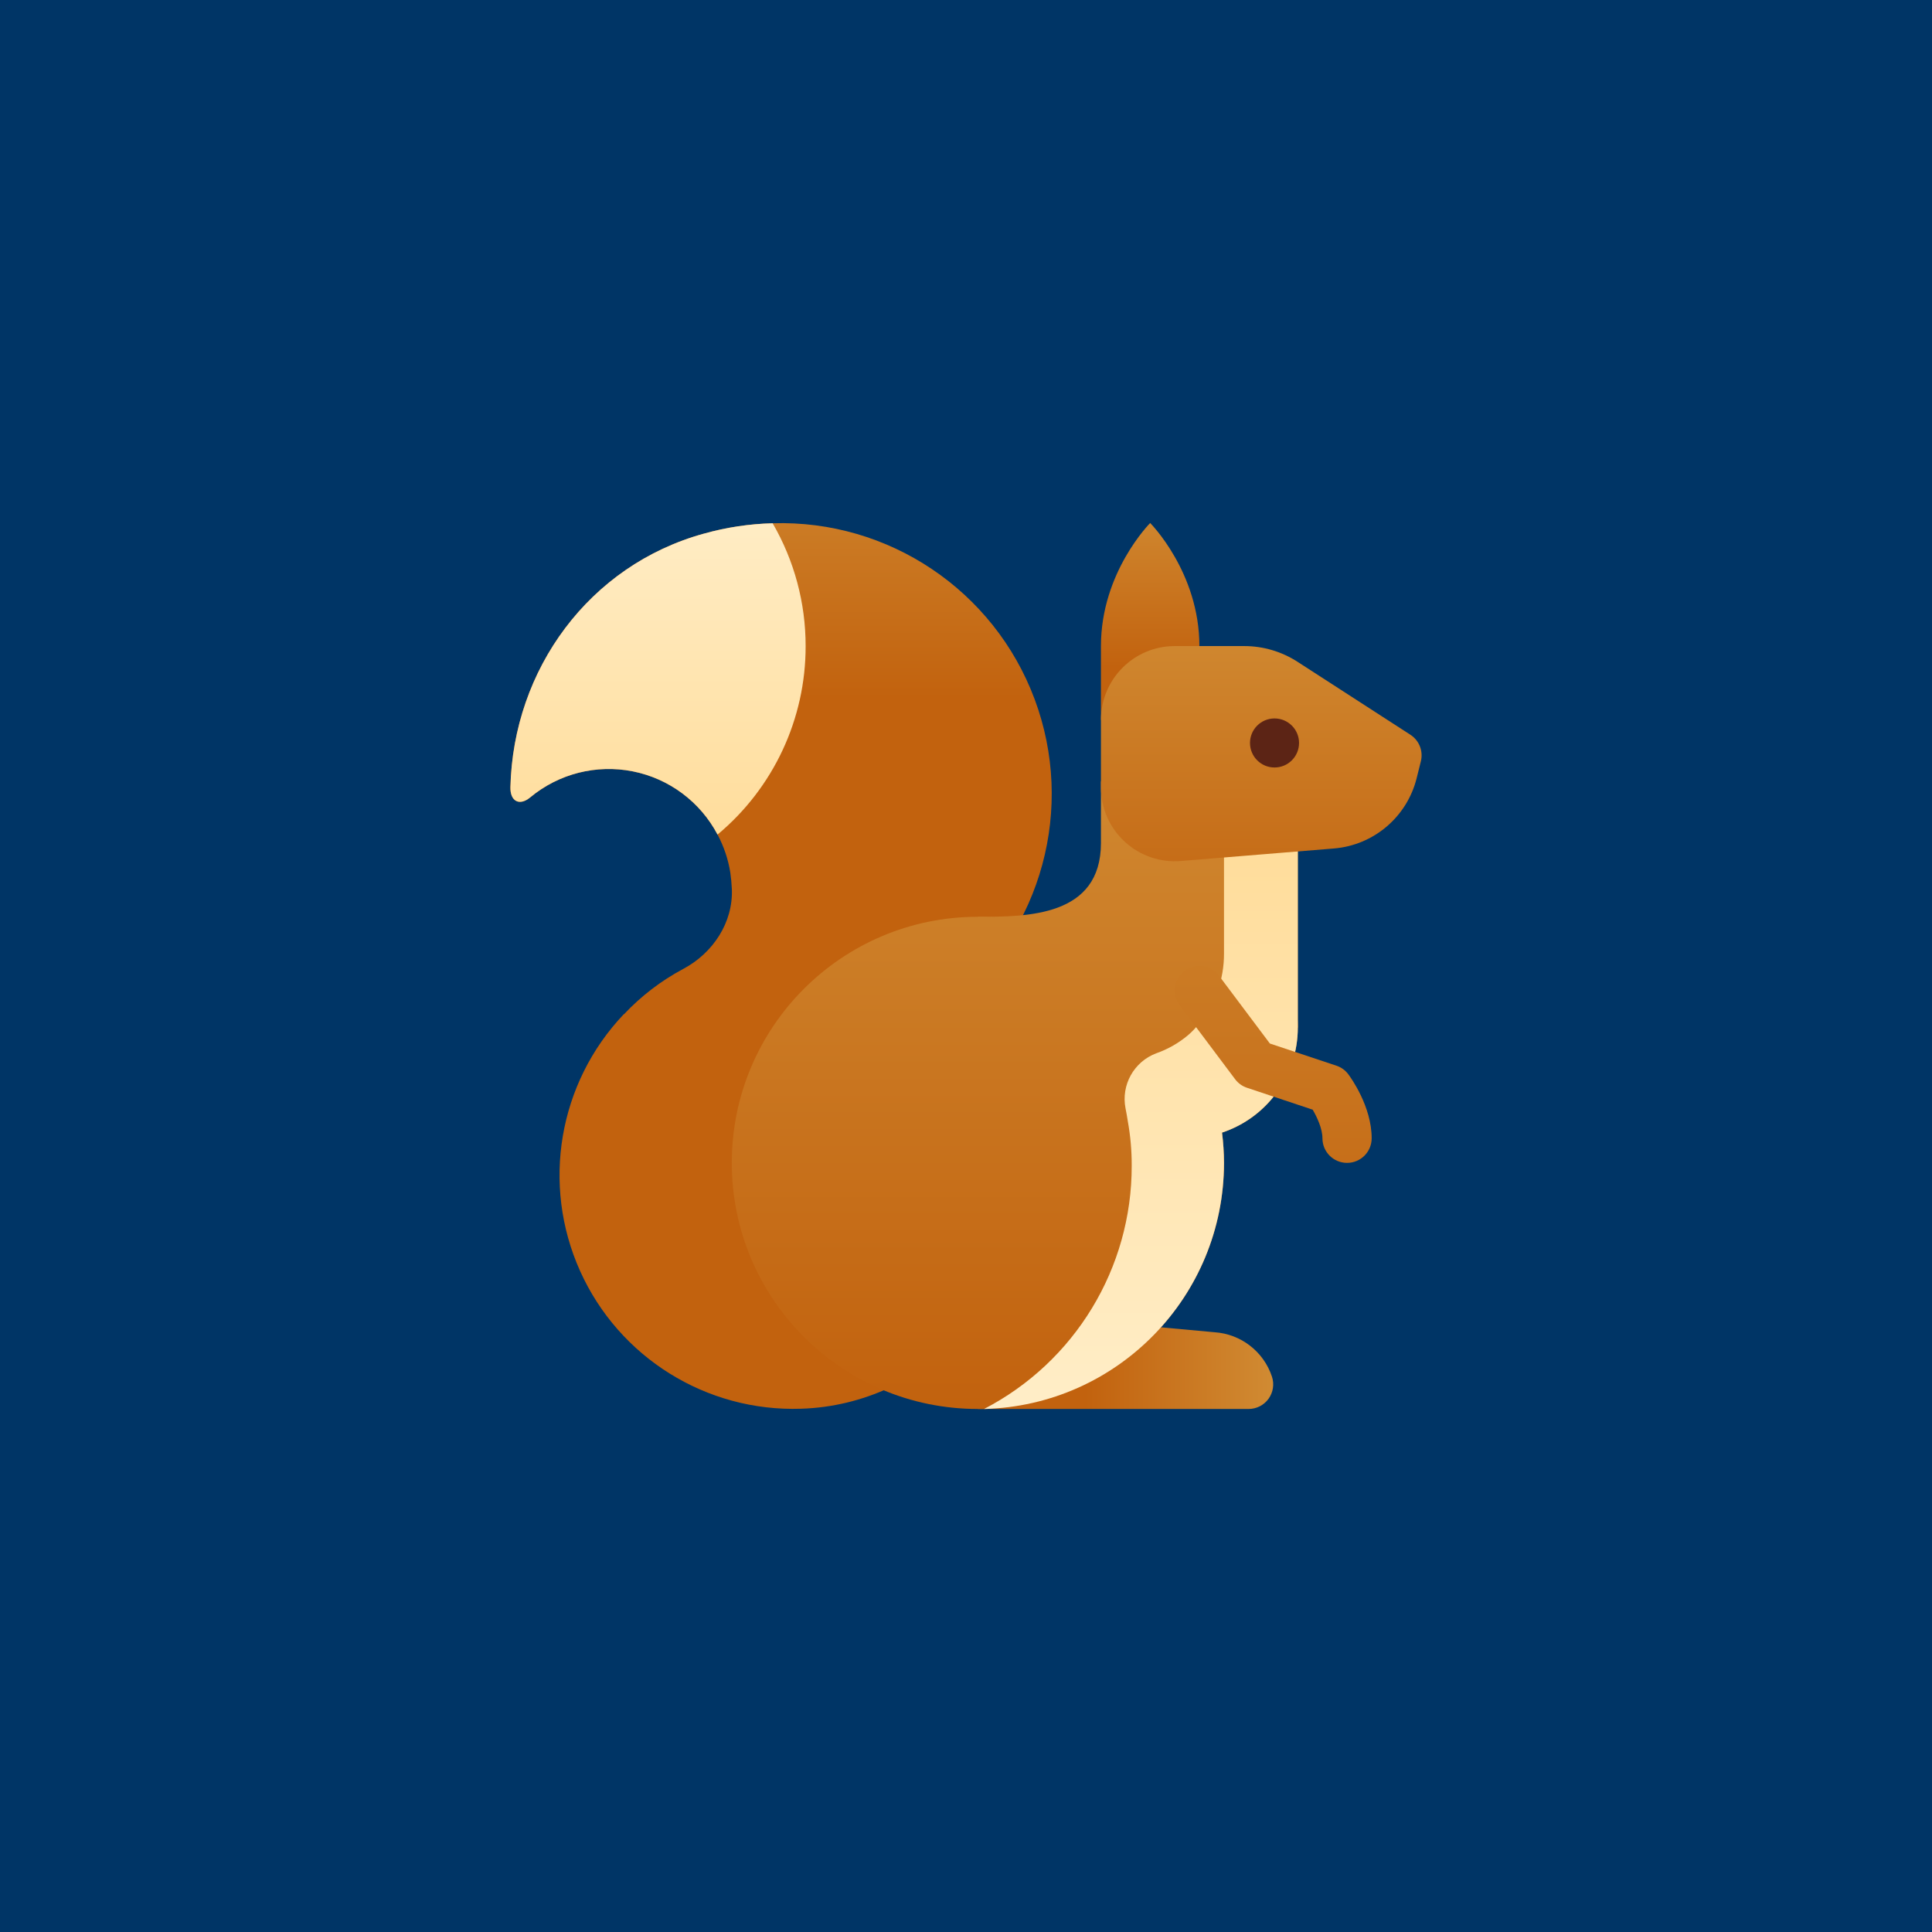
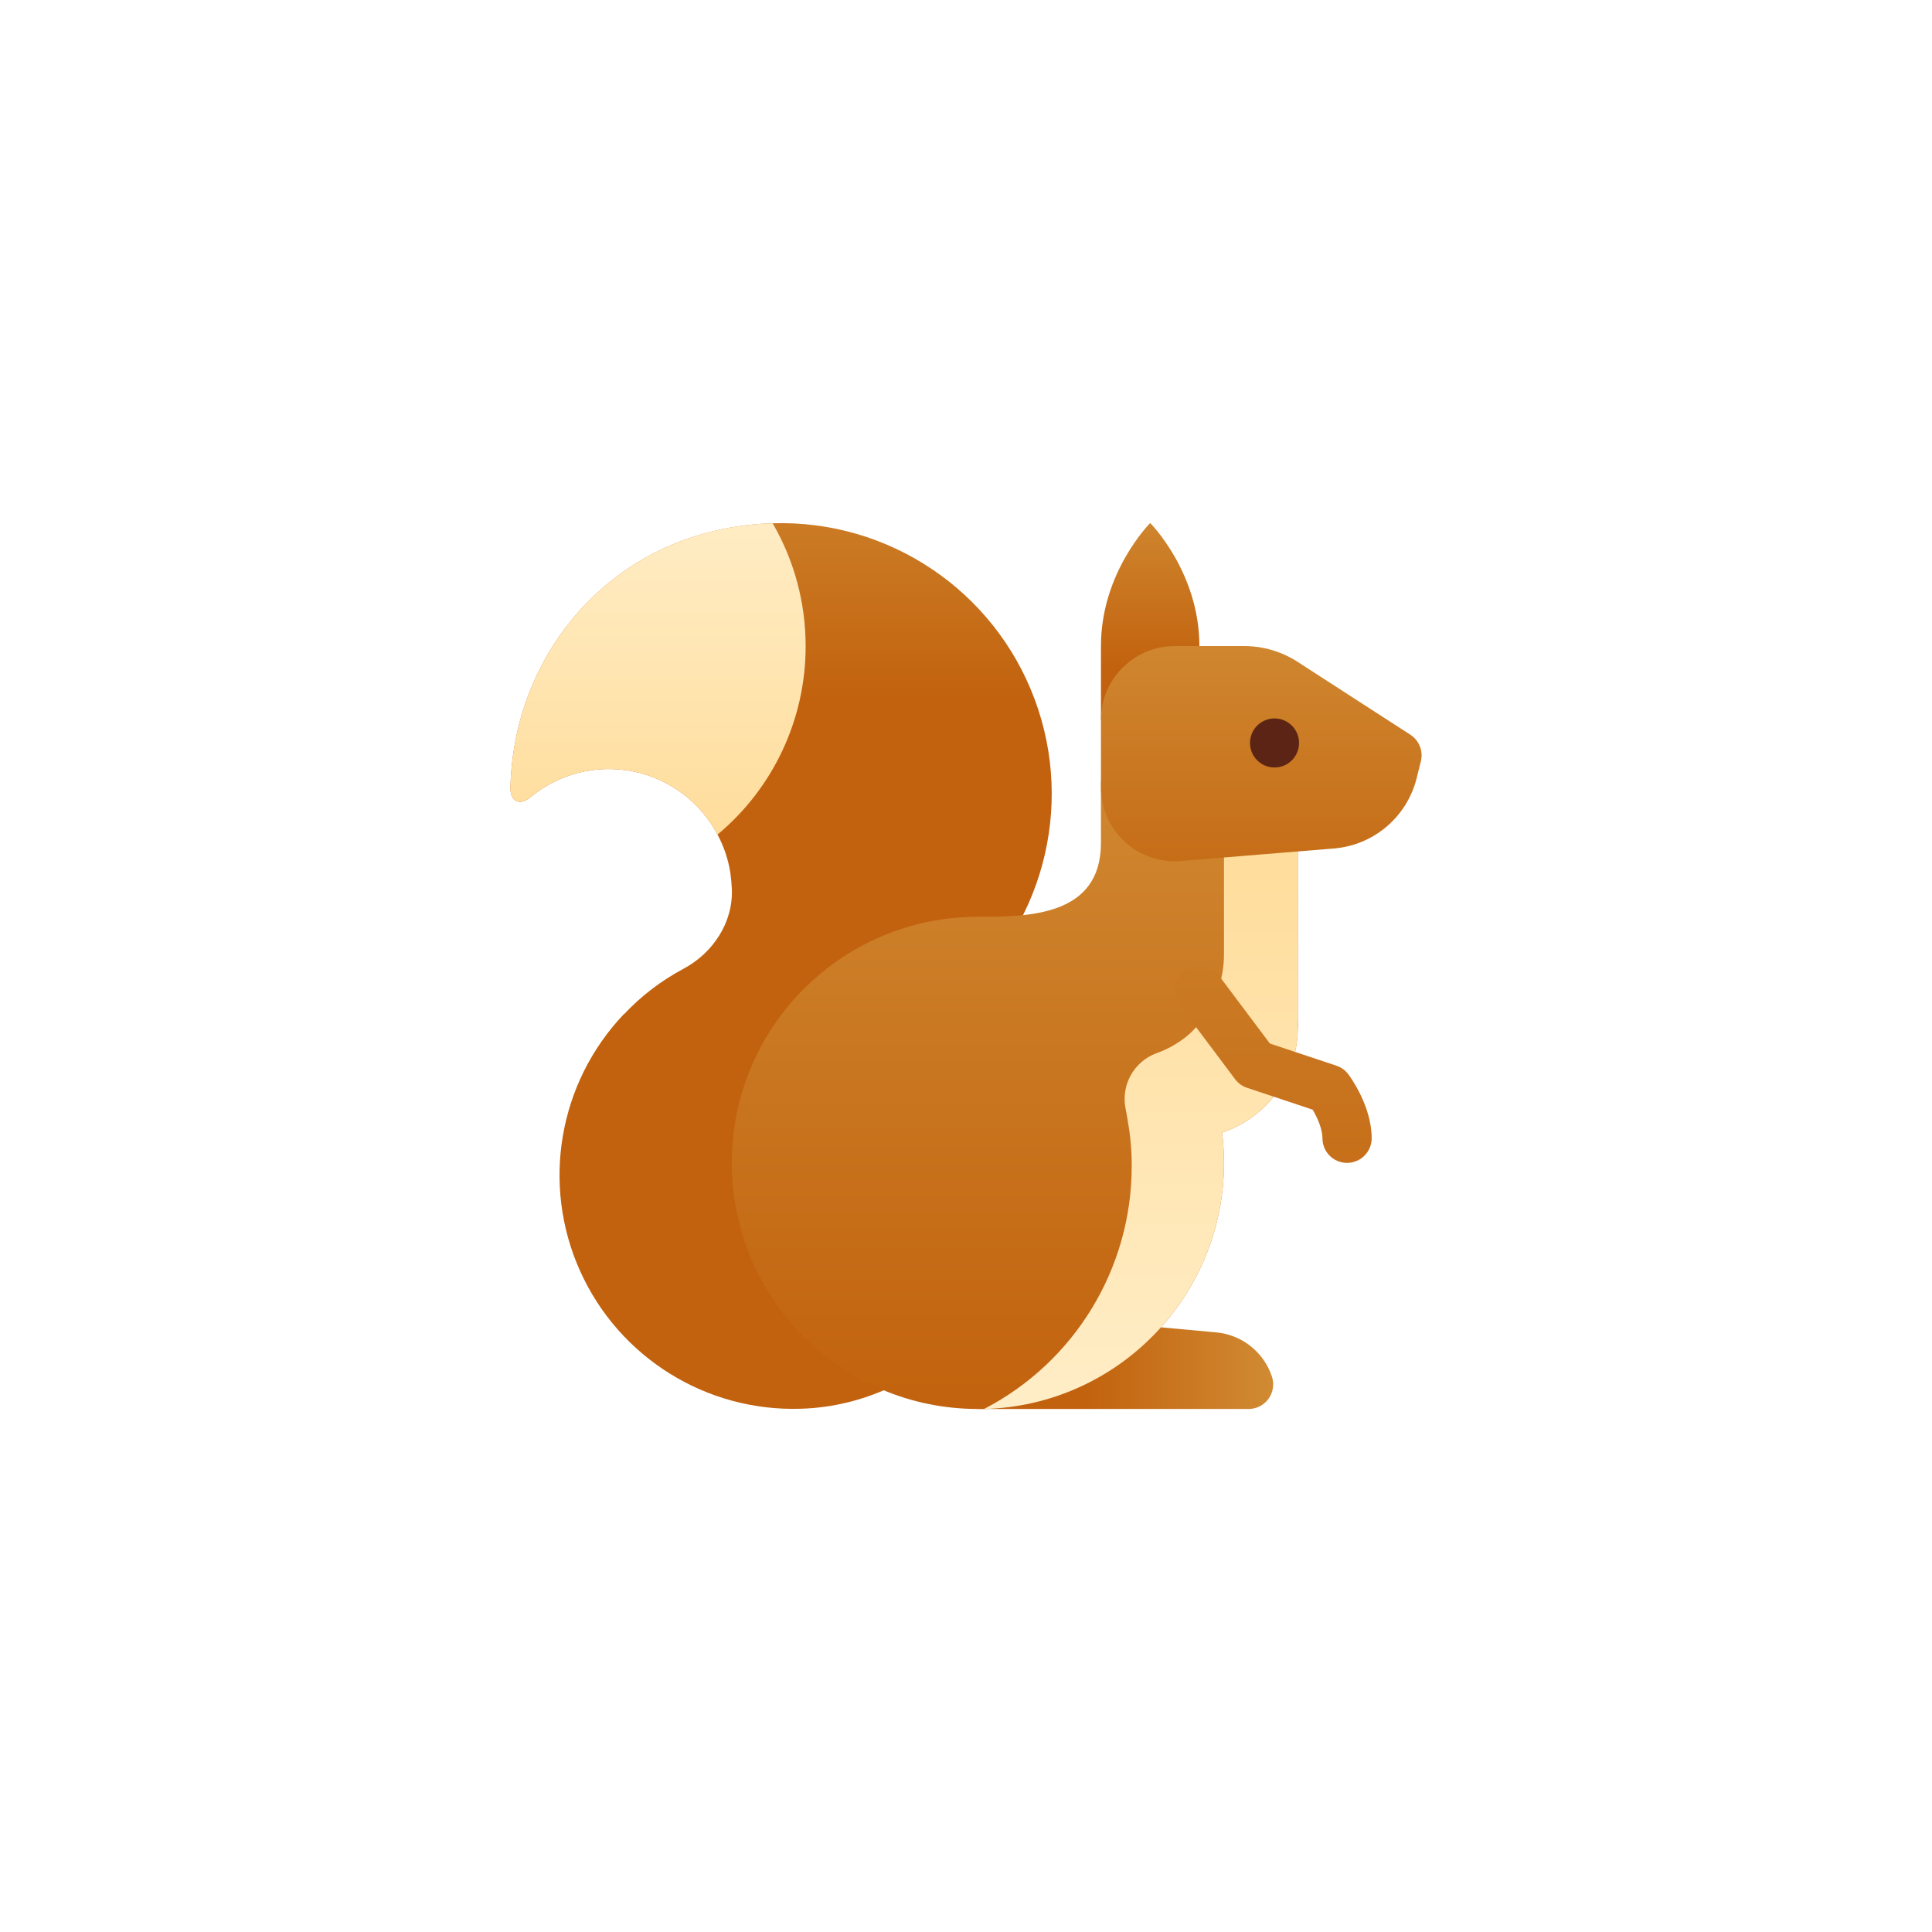
<svg xmlns="http://www.w3.org/2000/svg" xmlns:xlink="http://www.w3.org/1999/xlink" width="512" height="512" viewBox="0 0 512 512">
  <defs>
    <linearGradient id="linear-gradient" x1="1.146" y1="0.5" x2="0.363" y2="0.5" gradientUnits="objectBoundingBox">
      <stop offset="0" stop-color="#d4943b" />
      <stop offset="1" stop-color="#c2620e" />
    </linearGradient>
    <linearGradient id="linear-gradient-2" x1="0.5" y1="-0.191" x2="0.5" y2="0.199" xlink:href="#linear-gradient" />
    <linearGradient id="linear-gradient-3" x1="0.5" y1="-0.718" x2="0.5" y2="0.998" xlink:href="#linear-gradient" />
    <linearGradient id="linear-gradient-4" x1="0.5" y1="-0.885" x2="0.5" y2="2.547" xlink:href="#linear-gradient" />
    <linearGradient id="linear-gradient-5" x1="0.5" y1="-1.595" x2="0.5" y2="2.218" xlink:href="#linear-gradient" />
    <linearGradient id="linear-gradient-6" x1="0.5" y1="-0.036" x2="0.5" y2="1.143" gradientUnits="objectBoundingBox">
      <stop offset="0" stop-color="#ffda94" />
      <stop offset="1" stop-color="#fff0ce" />
    </linearGradient>
    <linearGradient id="linear-gradient-7" x1="0.5" y1="-2.169" x2="0.5" y2="2.121" xlink:href="#linear-gradient" />
    <linearGradient id="linear-gradient-8" y1="1.194" y2="-0.248" xlink:href="#linear-gradient-6" />
    <linearGradient id="linear-gradient-9" x1="0.5" y1="-0.309" x2="0.5" y2="0.735" xlink:href="#linear-gradient" />
    <linearGradient id="linear-gradient-10" x1="0.5" y1="-0.531" x2="0.5" y2="1.427" xlink:href="#linear-gradient" />
    <clipPath id="clip-Logo">
      <rect width="512" height="512" />
    </clipPath>
  </defs>
  <g id="Logo" clip-path="url(#clip-Logo)">
-     <rect width="512" height="512" fill="#003566" />
    <g id="Group_2" data-name="Group 2" transform="translate(130.258 131.606)">
      <path id="Path_64" data-name="Path 64" d="M86.714,44.752,24,39V65.087H95.734a6.521,6.521,0,0,0,6.189-8.583h0A17.237,17.237,0,0,0,86.714,44.752Z" transform="translate(104.896 176.7)" fill="url(#linear-gradient)" />
      <path id="Path_65" data-name="Path 65" d="M122.048,134.346a61.447,61.447,0,0,1,19.892,44.936c.261,33.066-26.8,61.371-59.871,62.414A61.935,61.935,0,0,1,35.046,137.15h.065A60.863,60.863,0,0,1,50.8,125.144c7.872-4.181,13.279-12.32,12.887-21.229q-.1-2.133-.4-4.265a31.9,31.9,0,0,0-3.391-10.109,32.577,32.577,0,0,0-49.625-9.868c-2.883,2.394-5.354,1.037-5.263-2.707.757-31.207,20.877-58.821,51.3-67.188A74.581,74.581,0,0,1,74.5,7.039a71.736,71.736,0,0,1,47.544,127.307Z" transform="translate(0 0.026)" fill="url(#linear-gradient-2)" />
      <path id="Path_66" data-name="Path 66" d="M144.437,88.219a65.254,65.254,0,0,1-63.588,65.219h-1.63A65.219,65.219,0,0,1,79.219,23,65.5,65.5,0,0,1,132.7,50.914a38.8,38.8,0,0,1,2.217,3.457,62.973,62.973,0,0,1,9,25.827A64.577,64.577,0,0,1,144.437,88.219Z" transform="translate(49.677 88.35)" fill="url(#linear-gradient-3)" />
      <path id="Path_67" data-name="Path 67" d="M108.784,17.5V82.719L82.7,81.545l-5.217-.261L50.218,80.045l-13.174-.587L24,53.37c13.044,0,32.609,0,32.609-19.566V17.5Z" transform="translate(104.896 57.98)" fill="url(#linear-gradient-4)" />
      <path id="Path_68" data-name="Path 68" d="M86.7,52.348A29.311,29.311,0,0,1,66.609,80.2,29.35,29.35,0,0,1,28,52.348c0-.913.065-1.761.13-2.674a28.636,28.636,0,0,1,7.631-17.153A29.1,29.1,0,0,1,57.348,23a28.556,28.556,0,0,1,9.783,1.7A29.254,29.254,0,0,1,86.7,52.348Z" transform="translate(126.983 88.35)" fill="url(#linear-gradient-5)" />
      <path id="Path_69" data-name="Path 69" d="M107.4,17.5V82.719a29.311,29.311,0,0,1-20.087,27.848,64.571,64.571,0,0,1,.522,8.022A65.254,65.254,0,0,1,24.25,183.808a72.463,72.463,0,0,0,39.131-64.436,64.806,64.806,0,0,0-1.044-11.87q-.254-1.673-.587-3.32a12.933,12.933,0,0,1,8.191-14.655,26.855,26.855,0,0,0,8.374-4.787,19.819,19.819,0,0,0,3-3.2,28.882,28.882,0,0,0,6.522-18.392V17.5Z" transform="translate(106.276 57.98)" fill="url(#linear-gradient-6)" />
      <path id="Path_70" data-name="Path 70" d="M77.65,77.173a6.52,6.52,0,0,1-6.522-6.522c0-2.57-1.448-5.628-2.583-7.572L51.132,57.268a6.445,6.445,0,0,1-3.15-2.276L33.307,35.427a6.52,6.52,0,0,1,10.435-7.82L57.2,45.542l17.635,5.876a6.445,6.445,0,0,1,3.15,2.276c.626.841,6.189,8.5,6.189,16.957A6.52,6.52,0,0,1,77.65,77.173Z" transform="translate(149.074 99.396)" fill="url(#linear-gradient-7)" />
      <path id="Path_71" data-name="Path 71" d="M83.242,39.554A64.9,64.9,0,0,1,59.894,89.512a32.577,32.577,0,0,0-49.625-9.868c-2.883,2.394-5.354,1.037-5.263-2.707.757-31.207,20.877-58.821,51.3-67.188A74.581,74.581,0,0,1,74.5,7.01,64.754,64.754,0,0,1,83.242,39.554Z" transform="translate(0 0.055)" fill="url(#linear-gradient-8)" />
      <path id="Path_72" data-name="Path 72" d="M42.044,7S29,20.044,29,39.609V59.175H55.087V39.609C55.087,20.044,42.044,7,42.044,7Z" transform="translate(132.505)" fill="url(#linear-gradient-9)" />
      <path id="Path_73" data-name="Path 73" d="M90.743,65.642l-40.579,3.32A19.563,19.563,0,0,1,29,49.462v-17.9A19.564,19.564,0,0,1,48.566,12H66.957a26.044,26.044,0,0,1,14.159,4.181l29.955,19.363a6.514,6.514,0,0,1,2.707,7.011l-1.115,4.461A24.689,24.689,0,0,1,90.743,65.642Z" transform="translate(132.505 27.609)" fill="url(#linear-gradient-10)" />
      <circle id="Ellipse_3" data-name="Ellipse 3" cx="6.5" cy="6.5" r="6.5" transform="translate(201.004 58.787)" fill="#5c2415" />
    </g>
  </g>
</svg>
